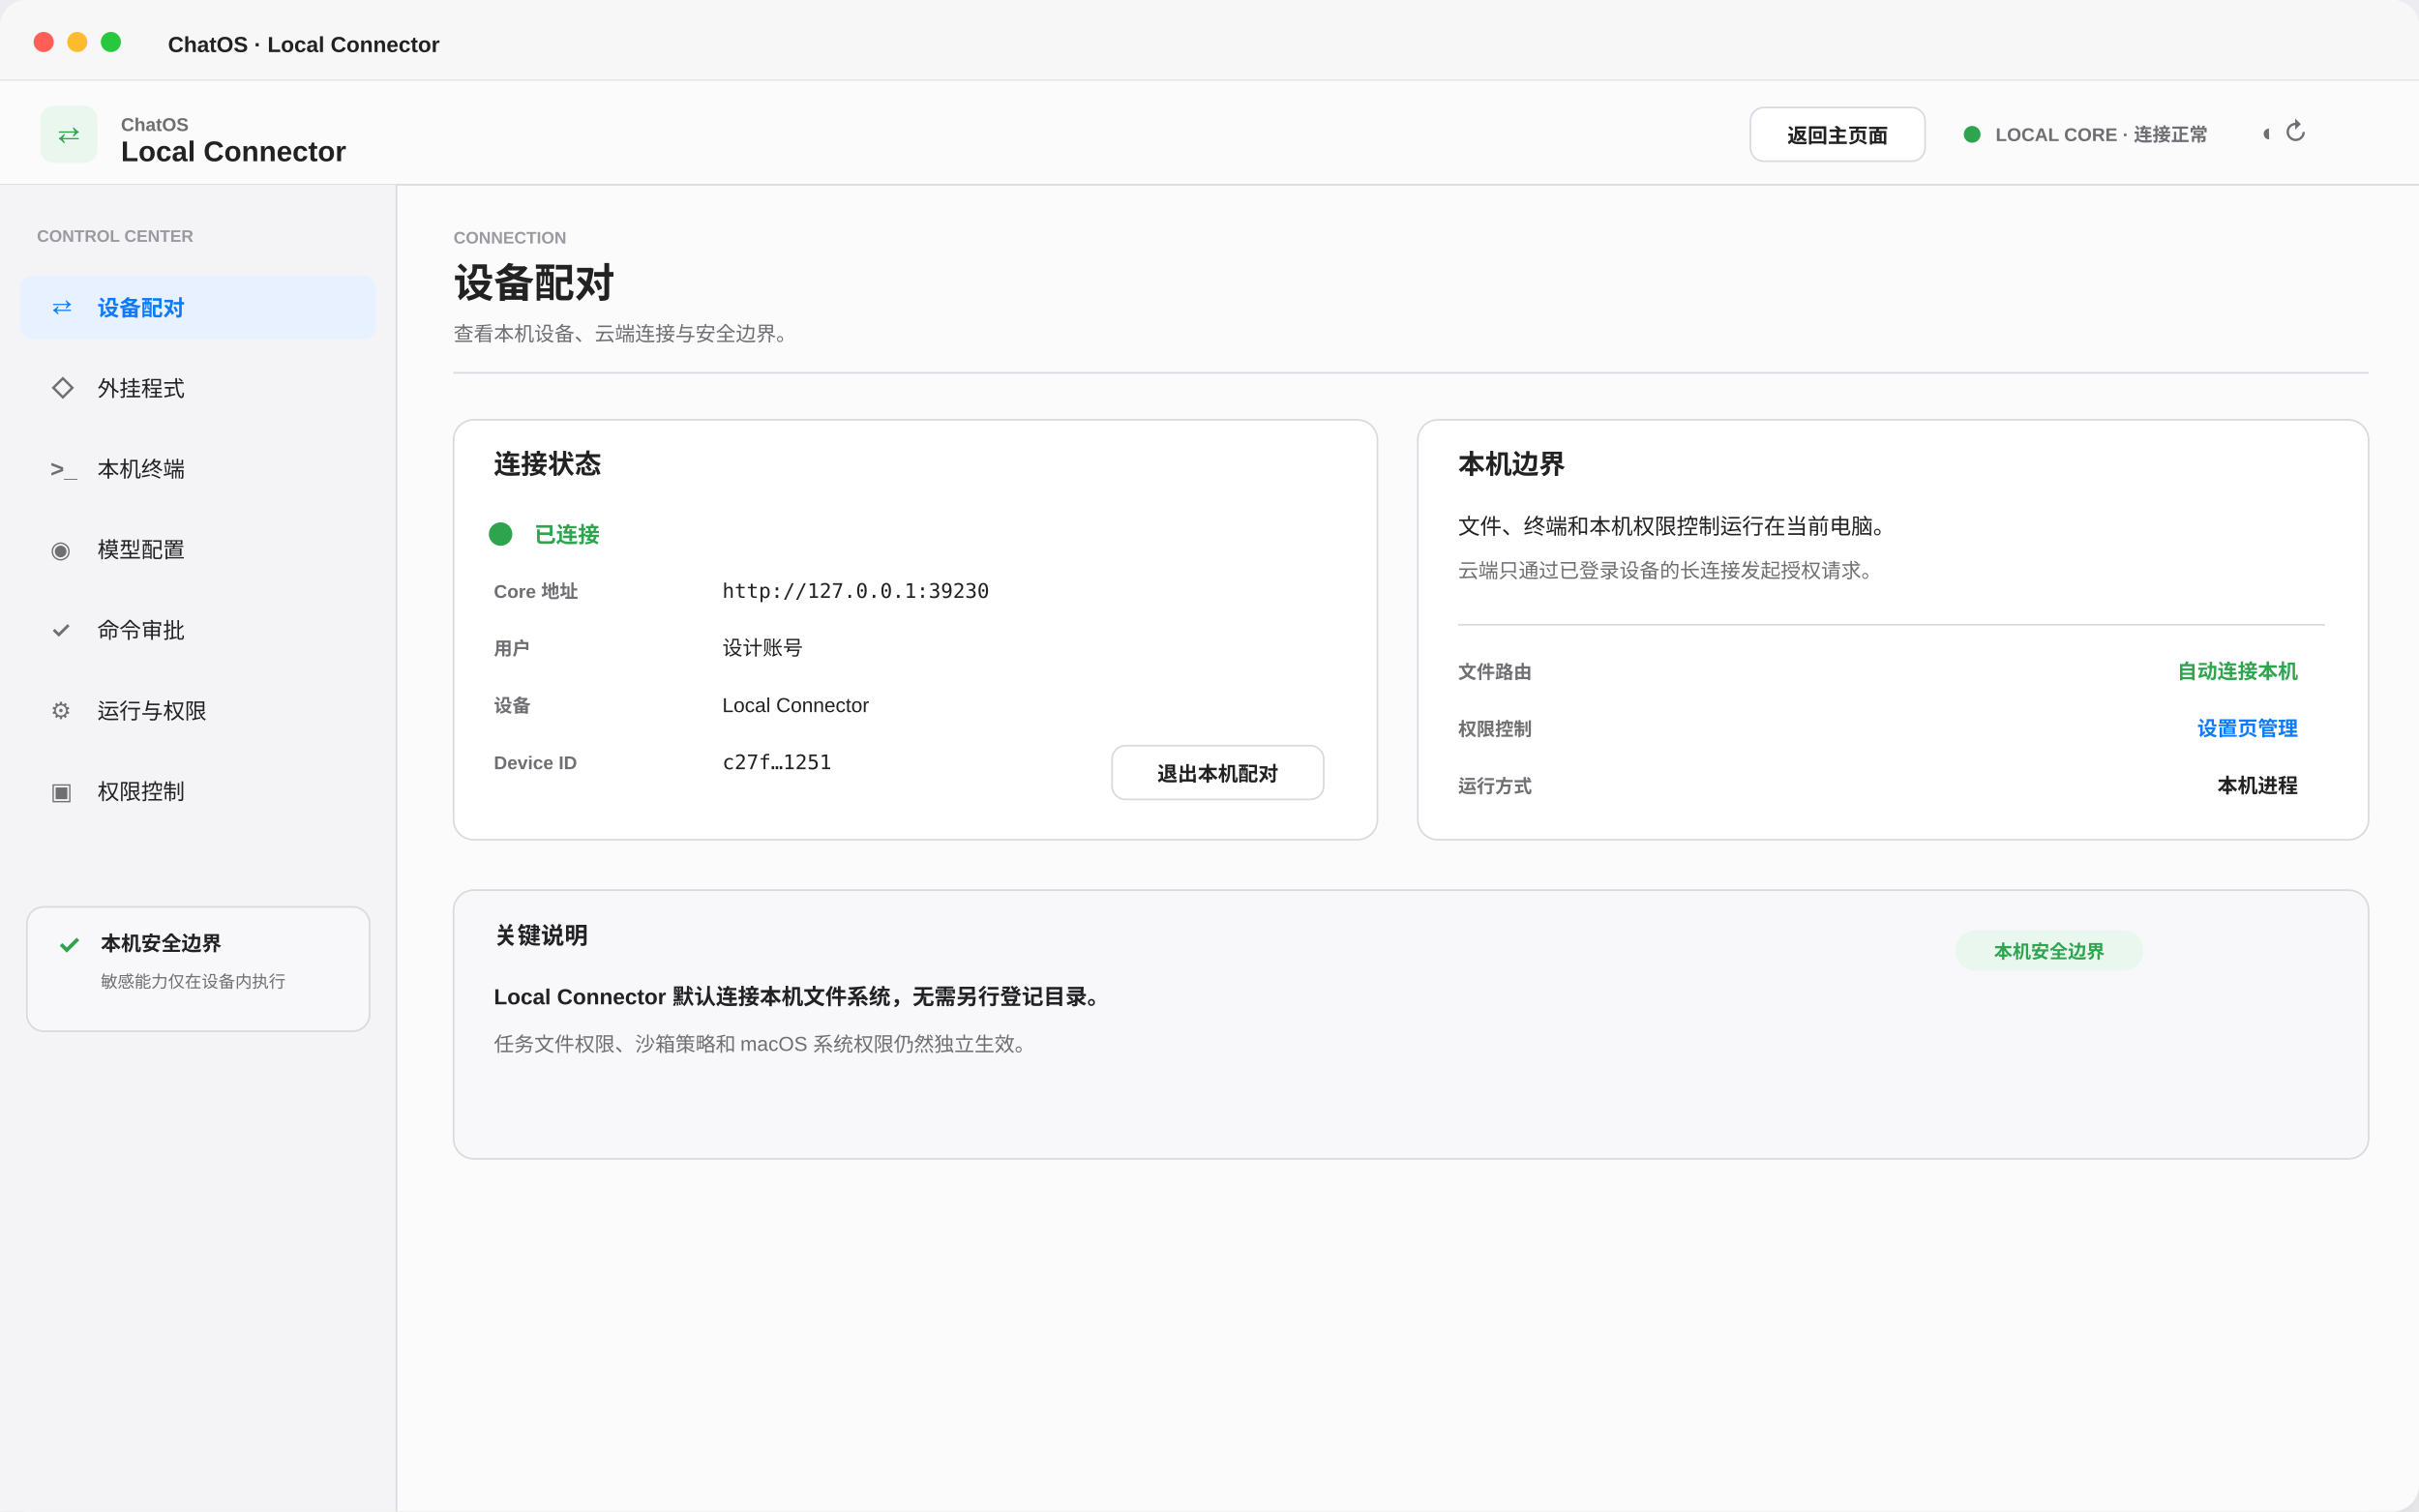
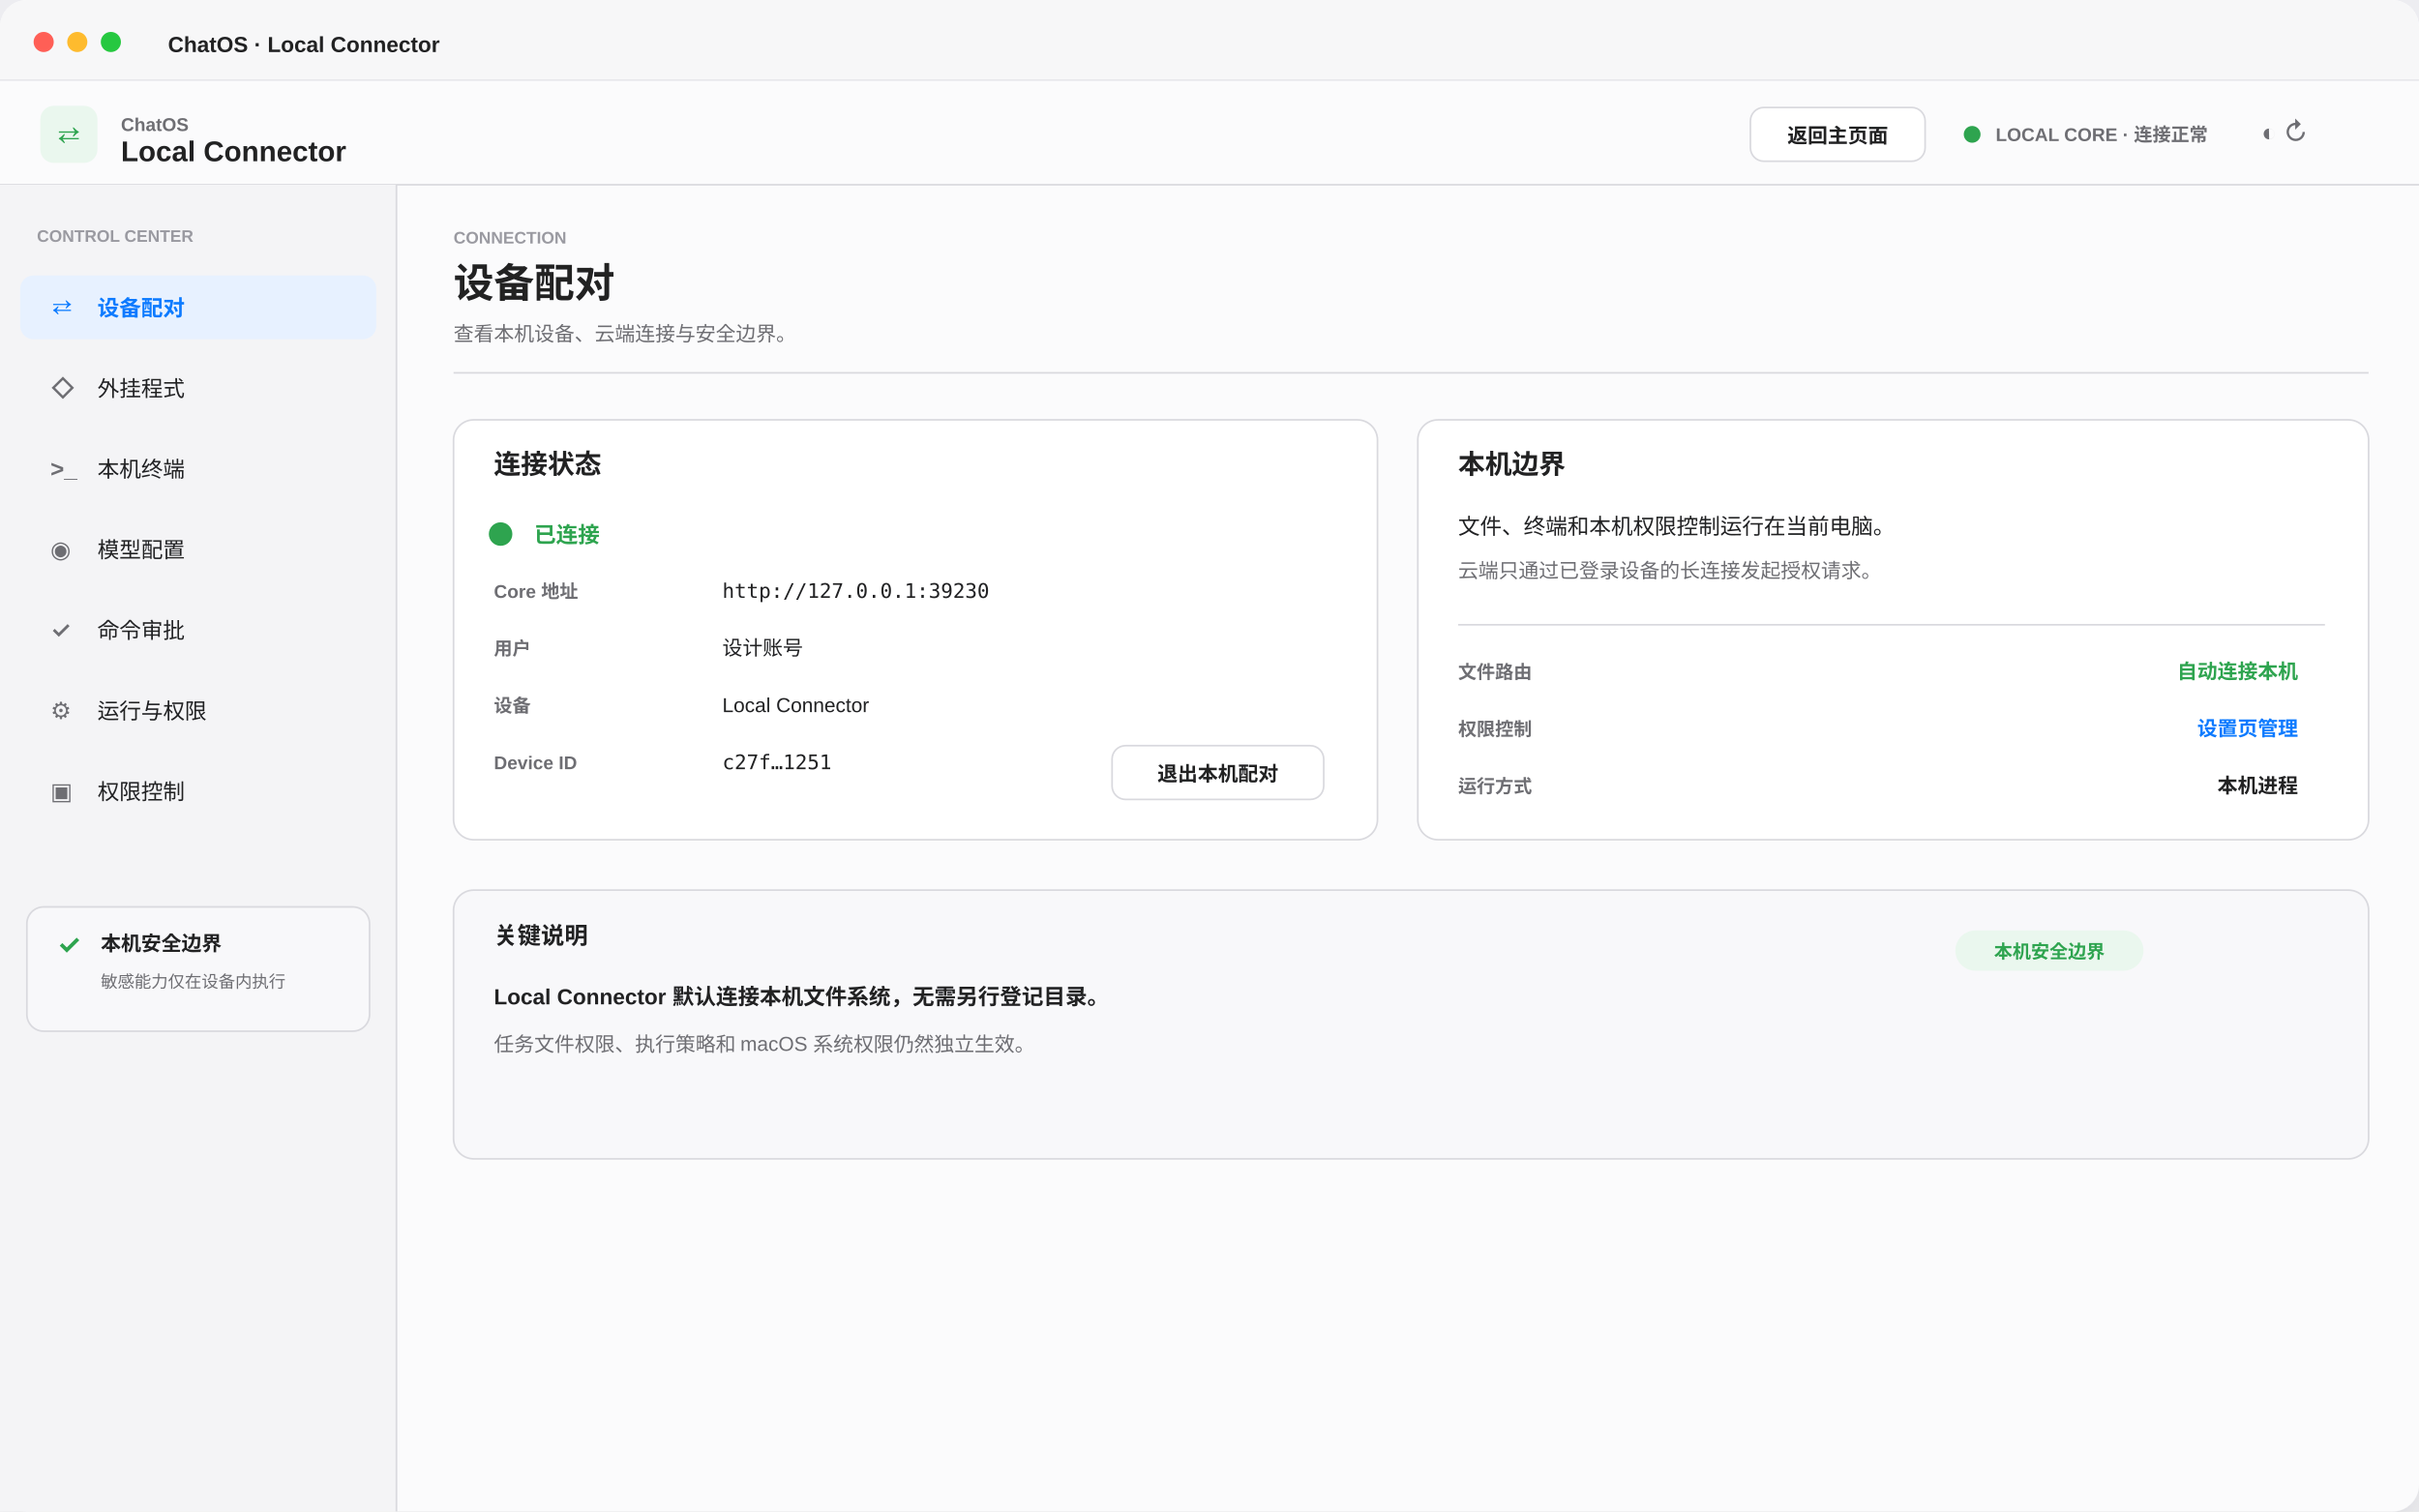
<svg xmlns="http://www.w3.org/2000/svg" width="1440" height="900" viewBox="0 0 1440 900">
  <defs>
    <filter id="shadow" x="-10%" y="-10%" width="120%" height="130%">
      <feDropShadow dx="0" dy="12" stdDeviation="18" flood-color="#000" flood-opacity=".13" />
    </filter>
  </defs>
  <rect width="1440" height="900" fill="#EDEDF1" />
  <g filter="url(#shadow)">
    <rect x="0" y="0" width="1440" height="900" rx="16" fill="#FBFBFC" stroke="none" stroke-width="1" opacity="1" />
    <rect x="0" y="0" width="1440" height="48" rx="16" fill="#F7F7F8" stroke="none" stroke-width="1" opacity="1" />
    <rect x="0" y="32" width="1440" height="16" rx="0" fill="#F7F7F8" stroke="none" stroke-width="1" opacity="1" />
    <line x1="0" y1="48" x2="1440" y2="48" stroke="#D9D9DE" stroke-width="1" />
    <circle cx="26" cy="25" r="6" fill="#FF5F57" stroke="none" stroke-width="1" />
    <circle cx="46" cy="25" r="6" fill="#FEBB2E" stroke="none" stroke-width="1" />
    <circle cx="66" cy="25" r="6" fill="#28C840" stroke="none" stroke-width="1" />
    <text x="100" y="31" font-family="-apple-system,BlinkMacSystemFont,'SF Pro Display','PingFang SC','Helvetica Neue',Arial,sans-serif" font-size="13" font-weight="650" fill="#202124" text-anchor="start">ChatOS · Local Connector</text>
    <rect x="0" y="48" width="1440" height="62" rx="0" fill="#FBFBFC" stroke="none" stroke-width="1" opacity="1" />
    <line x1="0" y1="110" x2="1440" y2="110" stroke="#D9D9DE" stroke-width="1" />
    <rect x="24" y="63" width="34" height="34" rx="8" fill="#EAF7EE" stroke="none" stroke-width="1" opacity="1" />
    <text x="41" y="86.12" font-family="-apple-system,BlinkMacSystemFont,'SF Pro Display','PingFang SC','Helvetica Neue',Arial,sans-serif" font-size="15.64" font-weight="650" fill="#2EA44F" text-anchor="middle">⇄</text>
    <text x="72" y="78" font-family="-apple-system,BlinkMacSystemFont,'SF Pro Display','PingFang SC','Helvetica Neue',Arial,sans-serif" font-size="11" font-weight="600" fill="#6E6E73" text-anchor="start">ChatOS</text>
    <text x="72" y="96" font-family="-apple-system,BlinkMacSystemFont,'SF Pro Display','PingFang SC','Helvetica Neue',Arial,sans-serif" font-size="17" font-weight="700" fill="#202124" text-anchor="start">Local Connector</text>
    <rect x="1042" y="64" width="104" height="32" rx="8" fill="#FFFFFF" stroke="#D9D9DE" stroke-width="1" opacity="1" />
    <text x="1094" y="85" font-family="-apple-system,BlinkMacSystemFont,'SF Pro Display','PingFang SC','Helvetica Neue',Arial,sans-serif" font-size="12" font-weight="600" fill="#202124" text-anchor="middle">返回主页面</text>
    <circle cx="1174" cy="80" r="5" fill="#2EA44F" stroke="none" stroke-width="1" />
    <text x="1188" y="84" font-family="-apple-system,BlinkMacSystemFont,'SF Pro Display','PingFang SC','Helvetica Neue',Arial,sans-serif" font-size="11" font-weight="600" fill="#6E6E73" text-anchor="start">LOCAL CORE · 连接正常</text>
    <text x="1360" y="84" font-family="-apple-system,BlinkMacSystemFont,'SF Pro Display','PingFang SC','Helvetica Neue',Arial,sans-serif" font-size="15" font-weight="550" fill="#6E6E73" text-anchor="middle">◐  ↻</text>
    <rect x="0" y="110" width="236" height="790" rx="0" fill="#F4F4F6" stroke="none" stroke-width="1" opacity="1" />
    <line x1="236" y1="110" x2="236" y2="900" stroke="#D9D9DE" stroke-width="1" />
    <text x="22" y="144" font-family="-apple-system,BlinkMacSystemFont,'SF Pro Display','PingFang SC','Helvetica Neue',Arial,sans-serif" font-size="10" font-weight="700" fill="#9A9AA1" text-anchor="start">CONTROL CENTER</text>
    <rect x="12" y="164" width="212" height="38" rx="8" fill="#E7F1FF" stroke="none" stroke-width="1" opacity="1" />
    <text x="30" y="188" font-family="-apple-system,BlinkMacSystemFont,'SF Pro Display','PingFang SC','Helvetica Neue',Arial,sans-serif" font-size="14" font-weight="600" fill="#0A7AFF" text-anchor="start">⇄</text>
    <text x="58" y="188" font-family="-apple-system,BlinkMacSystemFont,'SF Pro Display','PingFang SC','Helvetica Neue',Arial,sans-serif" font-size="13" font-weight="650" fill="#0A7AFF" text-anchor="start">设备配对</text>
    <text x="30" y="236" font-family="-apple-system,BlinkMacSystemFont,'SF Pro Display','PingFang SC','Helvetica Neue',Arial,sans-serif" font-size="14" font-weight="600" fill="#6E6E73" text-anchor="start">◇</text>
    <text x="58" y="236" font-family="-apple-system,BlinkMacSystemFont,'SF Pro Display','PingFang SC','Helvetica Neue',Arial,sans-serif" font-size="13" font-weight="500" fill="#202124" text-anchor="start">外挂程式</text>
    <text x="30" y="284" font-family="-apple-system,BlinkMacSystemFont,'SF Pro Display','PingFang SC','Helvetica Neue',Arial,sans-serif" font-size="14" font-weight="600" fill="#6E6E73" text-anchor="start">&gt;_</text>
    <text x="58" y="284" font-family="-apple-system,BlinkMacSystemFont,'SF Pro Display','PingFang SC','Helvetica Neue',Arial,sans-serif" font-size="13" font-weight="500" fill="#202124" text-anchor="start">本机终端</text>
    <text x="30" y="332" font-family="-apple-system,BlinkMacSystemFont,'SF Pro Display','PingFang SC','Helvetica Neue',Arial,sans-serif" font-size="14" font-weight="600" fill="#6E6E73" text-anchor="start">◉</text>
    <text x="58" y="332" font-family="-apple-system,BlinkMacSystemFont,'SF Pro Display','PingFang SC','Helvetica Neue',Arial,sans-serif" font-size="13" font-weight="500" fill="#202124" text-anchor="start">模型配置</text>
    <text x="30" y="380" font-family="-apple-system,BlinkMacSystemFont,'SF Pro Display','PingFang SC','Helvetica Neue',Arial,sans-serif" font-size="14" font-weight="600" fill="#6E6E73" text-anchor="start">✓</text>
    <text x="58" y="380" font-family="-apple-system,BlinkMacSystemFont,'SF Pro Display','PingFang SC','Helvetica Neue',Arial,sans-serif" font-size="13" font-weight="500" fill="#202124" text-anchor="start">命令审批</text>
    <text x="30" y="428" font-family="-apple-system,BlinkMacSystemFont,'SF Pro Display','PingFang SC','Helvetica Neue',Arial,sans-serif" font-size="14" font-weight="600" fill="#6E6E73" text-anchor="start">⚙</text>
    <text x="58" y="428" font-family="-apple-system,BlinkMacSystemFont,'SF Pro Display','PingFang SC','Helvetica Neue',Arial,sans-serif" font-size="13" font-weight="500" fill="#202124" text-anchor="start">运行与权限</text>
    <text x="30" y="476" font-family="-apple-system,BlinkMacSystemFont,'SF Pro Display','PingFang SC','Helvetica Neue',Arial,sans-serif" font-size="14" font-weight="600" fill="#6E6E73" text-anchor="start">▣</text>
    <text x="58" y="476" font-family="-apple-system,BlinkMacSystemFont,'SF Pro Display','PingFang SC','Helvetica Neue',Arial,sans-serif" font-size="13" font-weight="500" fill="#202124" text-anchor="start">权限控制</text>
    <rect x="16" y="540" width="204" height="74" rx="10" fill="#F8F8FA" stroke="#D9D9DE" stroke-width="1" opacity="1" />
    <text x="34" y="568" font-family="-apple-system,BlinkMacSystemFont,'SF Pro Display','PingFang SC','Helvetica Neue',Arial,sans-serif" font-size="16" font-weight="700" fill="#2EA44F" text-anchor="start">✓</text>
    <text x="60" y="566" font-family="-apple-system,BlinkMacSystemFont,'SF Pro Display','PingFang SC','Helvetica Neue',Arial,sans-serif" font-size="12" font-weight="650" fill="#202124" text-anchor="start">本机安全边界</text>
    <text x="60" y="588" font-family="-apple-system,BlinkMacSystemFont,'SF Pro Display','PingFang SC','Helvetica Neue',Arial,sans-serif" font-size="10" font-weight="400" fill="#6E6E73" text-anchor="start">敏感能力仅在设备内执行</text>
    <text x="270" y="145" font-family="-apple-system,BlinkMacSystemFont,'SF Pro Display','PingFang SC','Helvetica Neue',Arial,sans-serif" font-size="10" font-weight="700" fill="#9A9AA1" text-anchor="start">CONNECTION</text>
    <text x="270" y="177" font-family="-apple-system,BlinkMacSystemFont,'SF Pro Display','PingFang SC','Helvetica Neue',Arial,sans-serif" font-size="24" font-weight="720" fill="#202124" text-anchor="start">设备配对</text>
    <text x="270" y="203" font-family="-apple-system,BlinkMacSystemFont,'SF Pro Display','PingFang SC','Helvetica Neue',Arial,sans-serif" font-size="12" font-weight="400" fill="#6E6E73" text-anchor="start">查看本机设备、云端连接与安全边界。</text>
    <line x1="270" y1="222" x2="1410" y2="222" stroke="#D9D9DE" stroke-width="1" />
    <rect x="270" y="250" width="550" height="250" rx="12" fill="#FFFFFF" stroke="#D9D9DE" stroke-width="1" opacity="1" />
    <text x="294" y="282" font-family="-apple-system,BlinkMacSystemFont,'SF Pro Display','PingFang SC','Helvetica Neue',Arial,sans-serif" font-size="16" font-weight="700" fill="#202124" text-anchor="start">连接状态</text>
    <circle cx="298" cy="318" r="7" fill="#2EA44F" stroke="none" stroke-width="1" />
    <text x="318" y="323" font-family="-apple-system,BlinkMacSystemFont,'SF Pro Display','PingFang SC','Helvetica Neue',Arial,sans-serif" font-size="13" font-weight="650" fill="#2EA44F" text-anchor="start">已连接</text>
    <text x="294" y="356" font-family="-apple-system,BlinkMacSystemFont,'SF Pro Display','PingFang SC','Helvetica Neue',Arial,sans-serif" font-size="11" font-weight="600" fill="#6E6E73" text-anchor="start">Core 地址</text>
    <text x="430" y="356" font-family="'SFMono-Regular','SF Mono',Menlo,Consolas,monospace" font-size="12" font-weight="500" fill="#202124" text-anchor="start">http://127.0.0.1:39230</text>
    <text x="294" y="390" font-family="-apple-system,BlinkMacSystemFont,'SF Pro Display','PingFang SC','Helvetica Neue',Arial,sans-serif" font-size="11" font-weight="600" fill="#6E6E73" text-anchor="start">用户</text>
    <text x="430" y="390" font-family="-apple-system,BlinkMacSystemFont,'SF Pro Display','PingFang SC','Helvetica Neue',Arial,sans-serif" font-size="12" font-weight="500" fill="#202124" text-anchor="start">设计账号</text>
    <text x="294" y="424" font-family="-apple-system,BlinkMacSystemFont,'SF Pro Display','PingFang SC','Helvetica Neue',Arial,sans-serif" font-size="11" font-weight="600" fill="#6E6E73" text-anchor="start">设备</text>
    <text x="430" y="424" font-family="-apple-system,BlinkMacSystemFont,'SF Pro Display','PingFang SC','Helvetica Neue',Arial,sans-serif" font-size="12" font-weight="500" fill="#202124" text-anchor="start">Local Connector</text>
    <text x="294" y="458" font-family="-apple-system,BlinkMacSystemFont,'SF Pro Display','PingFang SC','Helvetica Neue',Arial,sans-serif" font-size="11" font-weight="600" fill="#6E6E73" text-anchor="start">Device ID</text>
    <text x="430" y="458" font-family="'SFMono-Regular','SF Mono',Menlo,Consolas,monospace" font-size="12" font-weight="500" fill="#202124" text-anchor="start">c27f…1251</text>
    <rect x="662" y="444" width="126" height="32" rx="8" fill="#FFFFFF" stroke="#D9D9DE" stroke-width="1" opacity="1" />
    <text x="725" y="465" font-family="-apple-system,BlinkMacSystemFont,'SF Pro Display','PingFang SC','Helvetica Neue',Arial,sans-serif" font-size="12" font-weight="600" fill="#202124" text-anchor="middle">退出本机配对</text>
    <rect x="844" y="250" width="566" height="250" rx="12" fill="#FFFFFF" stroke="#D9D9DE" stroke-width="1" opacity="1" />
    <text x="868" y="282" font-family="-apple-system,BlinkMacSystemFont,'SF Pro Display','PingFang SC','Helvetica Neue',Arial,sans-serif" font-size="16" font-weight="700" fill="#202124" text-anchor="start">本机边界</text>
    <text x="868" y="318" font-family="-apple-system,BlinkMacSystemFont,'SF Pro Display','PingFang SC','Helvetica Neue',Arial,sans-serif" font-size="13" font-weight="500" fill="#202124" text-anchor="start">文件、终端和本机权限控制运行在当前电脑。</text>
    <text x="868" y="344" font-family="-apple-system,BlinkMacSystemFont,'SF Pro Display','PingFang SC','Helvetica Neue',Arial,sans-serif" font-size="12" font-weight="400" fill="#6E6E73" text-anchor="start">云端只通过已登录设备的长连接发起授权请求。</text>
    <line x1="868" y1="372" x2="1384" y2="372" stroke="#D9D9DE" stroke-width="1" />
    <text x="868" y="404" font-family="-apple-system,BlinkMacSystemFont,'SF Pro Display','PingFang SC','Helvetica Neue',Arial,sans-serif" font-size="11" font-weight="600" fill="#6E6E73" text-anchor="start">文件路由</text>
    <text x="1368" y="404" font-family="-apple-system,BlinkMacSystemFont,'SF Pro Display','PingFang SC','Helvetica Neue',Arial,sans-serif" font-size="12" font-weight="600" fill="#2EA44F" text-anchor="end">自动连接本机</text>
    <text x="868" y="438" font-family="-apple-system,BlinkMacSystemFont,'SF Pro Display','PingFang SC','Helvetica Neue',Arial,sans-serif" font-size="11" font-weight="600" fill="#6E6E73" text-anchor="start">权限控制</text>
    <text x="1368" y="438" font-family="-apple-system,BlinkMacSystemFont,'SF Pro Display','PingFang SC','Helvetica Neue',Arial,sans-serif" font-size="12" font-weight="600" fill="#0A7AFF" text-anchor="end">设置页管理</text>
    <text x="868" y="472" font-family="-apple-system,BlinkMacSystemFont,'SF Pro Display','PingFang SC','Helvetica Neue',Arial,sans-serif" font-size="11" font-weight="600" fill="#6E6E73" text-anchor="start">运行方式</text>
    <text x="1368" y="472" font-family="-apple-system,BlinkMacSystemFont,'SF Pro Display','PingFang SC','Helvetica Neue',Arial,sans-serif" font-size="12" font-weight="600" fill="#202124" text-anchor="end">本机进程</text>
    <rect x="270" y="530" width="1140" height="160" rx="12" fill="#F8F8FA" stroke="#D9D9DE" stroke-width="1" opacity="1" />
    <text x="294" y="562" font-family="-apple-system,BlinkMacSystemFont,'SF Pro Display','PingFang SC','Helvetica Neue',Arial,sans-serif" font-size="14" font-weight="680" fill="#202124" text-anchor="start">关键说明</text>
    <text x="294" y="598" font-family="-apple-system,BlinkMacSystemFont,'SF Pro Display','PingFang SC','Helvetica Neue',Arial,sans-serif" font-size="13" font-weight="600" fill="#202124" text-anchor="start">Local Connector 默认连接本机文件系统，无需另行登记目录。</text>
-     <text x="294" y="626" font-family="-apple-system,BlinkMacSystemFont,'SF Pro Display','PingFang SC','Helvetica Neue',Arial,sans-serif" font-size="12" font-weight="400" fill="#6E6E73" text-anchor="start">任务文件权限、沙箱策略和 macOS 系统权限仍然独立生效。</text>
+     <text x="294" y="626" font-family="-apple-system,BlinkMacSystemFont,'SF Pro Display','PingFang SC','Helvetica Neue',Arial,sans-serif" font-size="12" font-weight="400" fill="#6E6E73" text-anchor="start">任务文件权限、执行策略和 macOS 系统权限仍然独立生效。</text>
    <rect x="1164" y="554" width="112" height="24" rx="12" fill="#EAF7EE" stroke="none" stroke-width="1" opacity="1" />
    <text x="1220" y="570.5" font-family="-apple-system,BlinkMacSystemFont,'SF Pro Display','PingFang SC','Helvetica Neue',Arial,sans-serif" font-size="11" font-weight="600" fill="#2EA44F" text-anchor="middle">本机安全边界</text>
  </g>
</svg>
